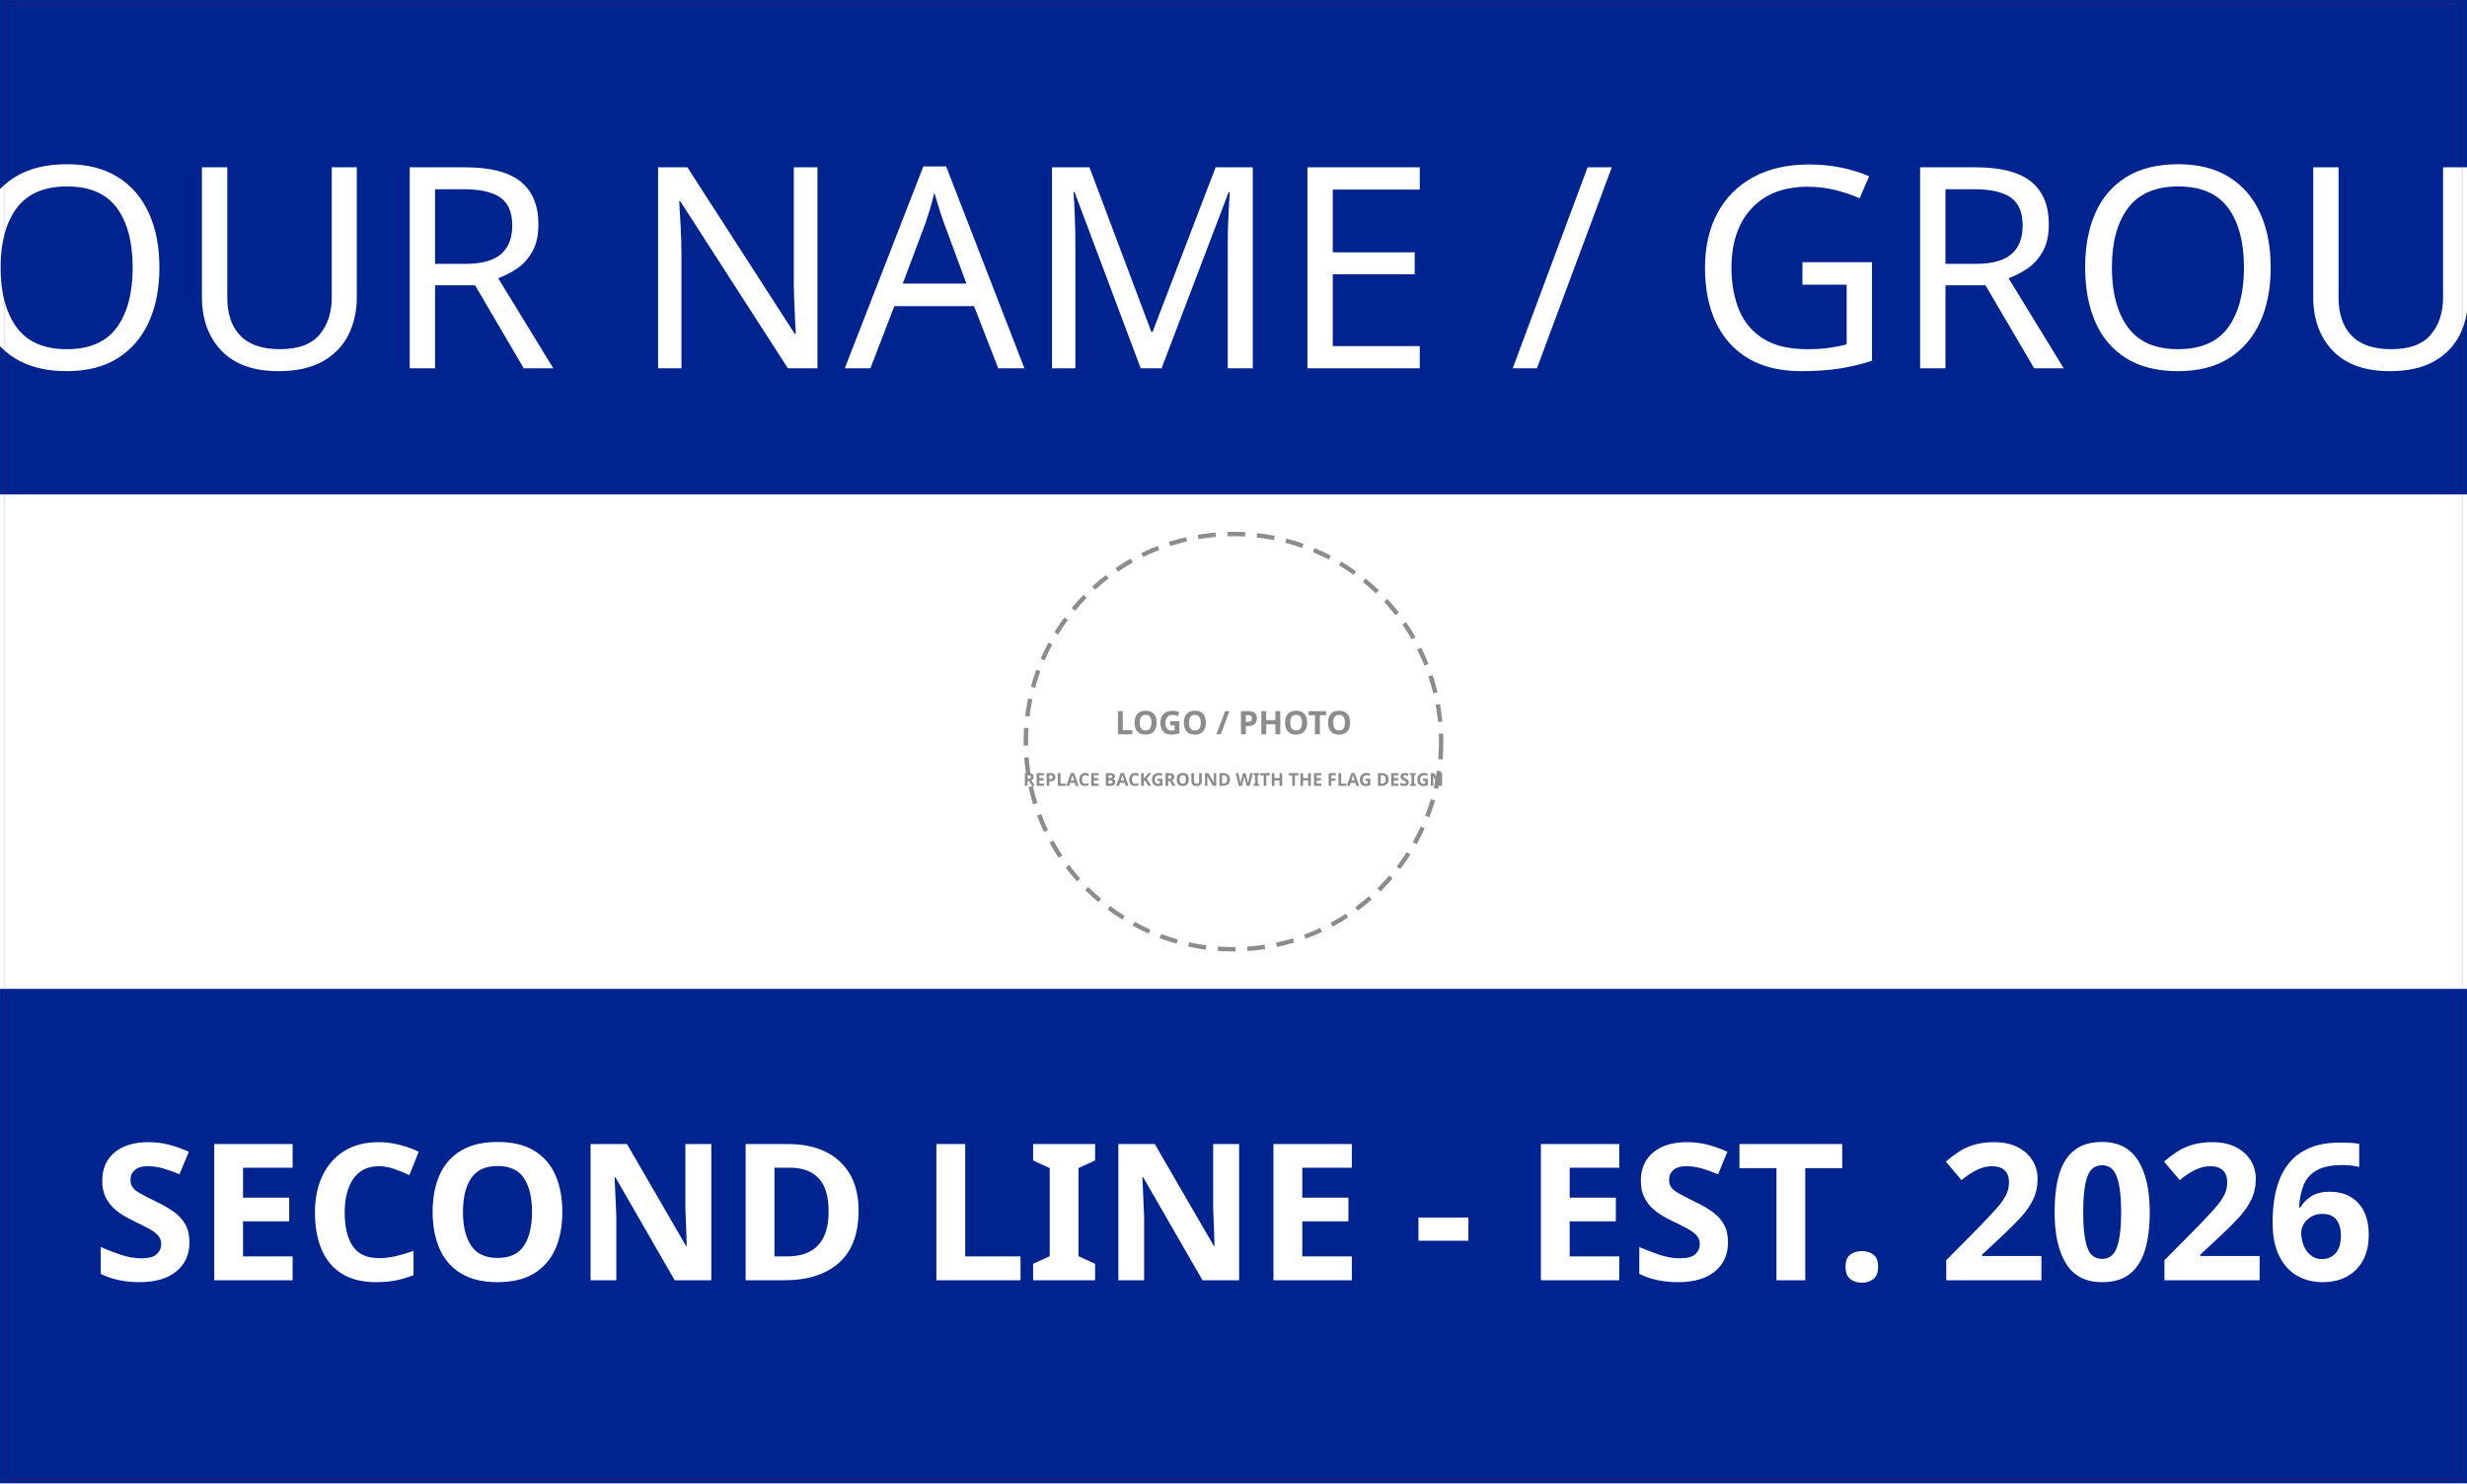
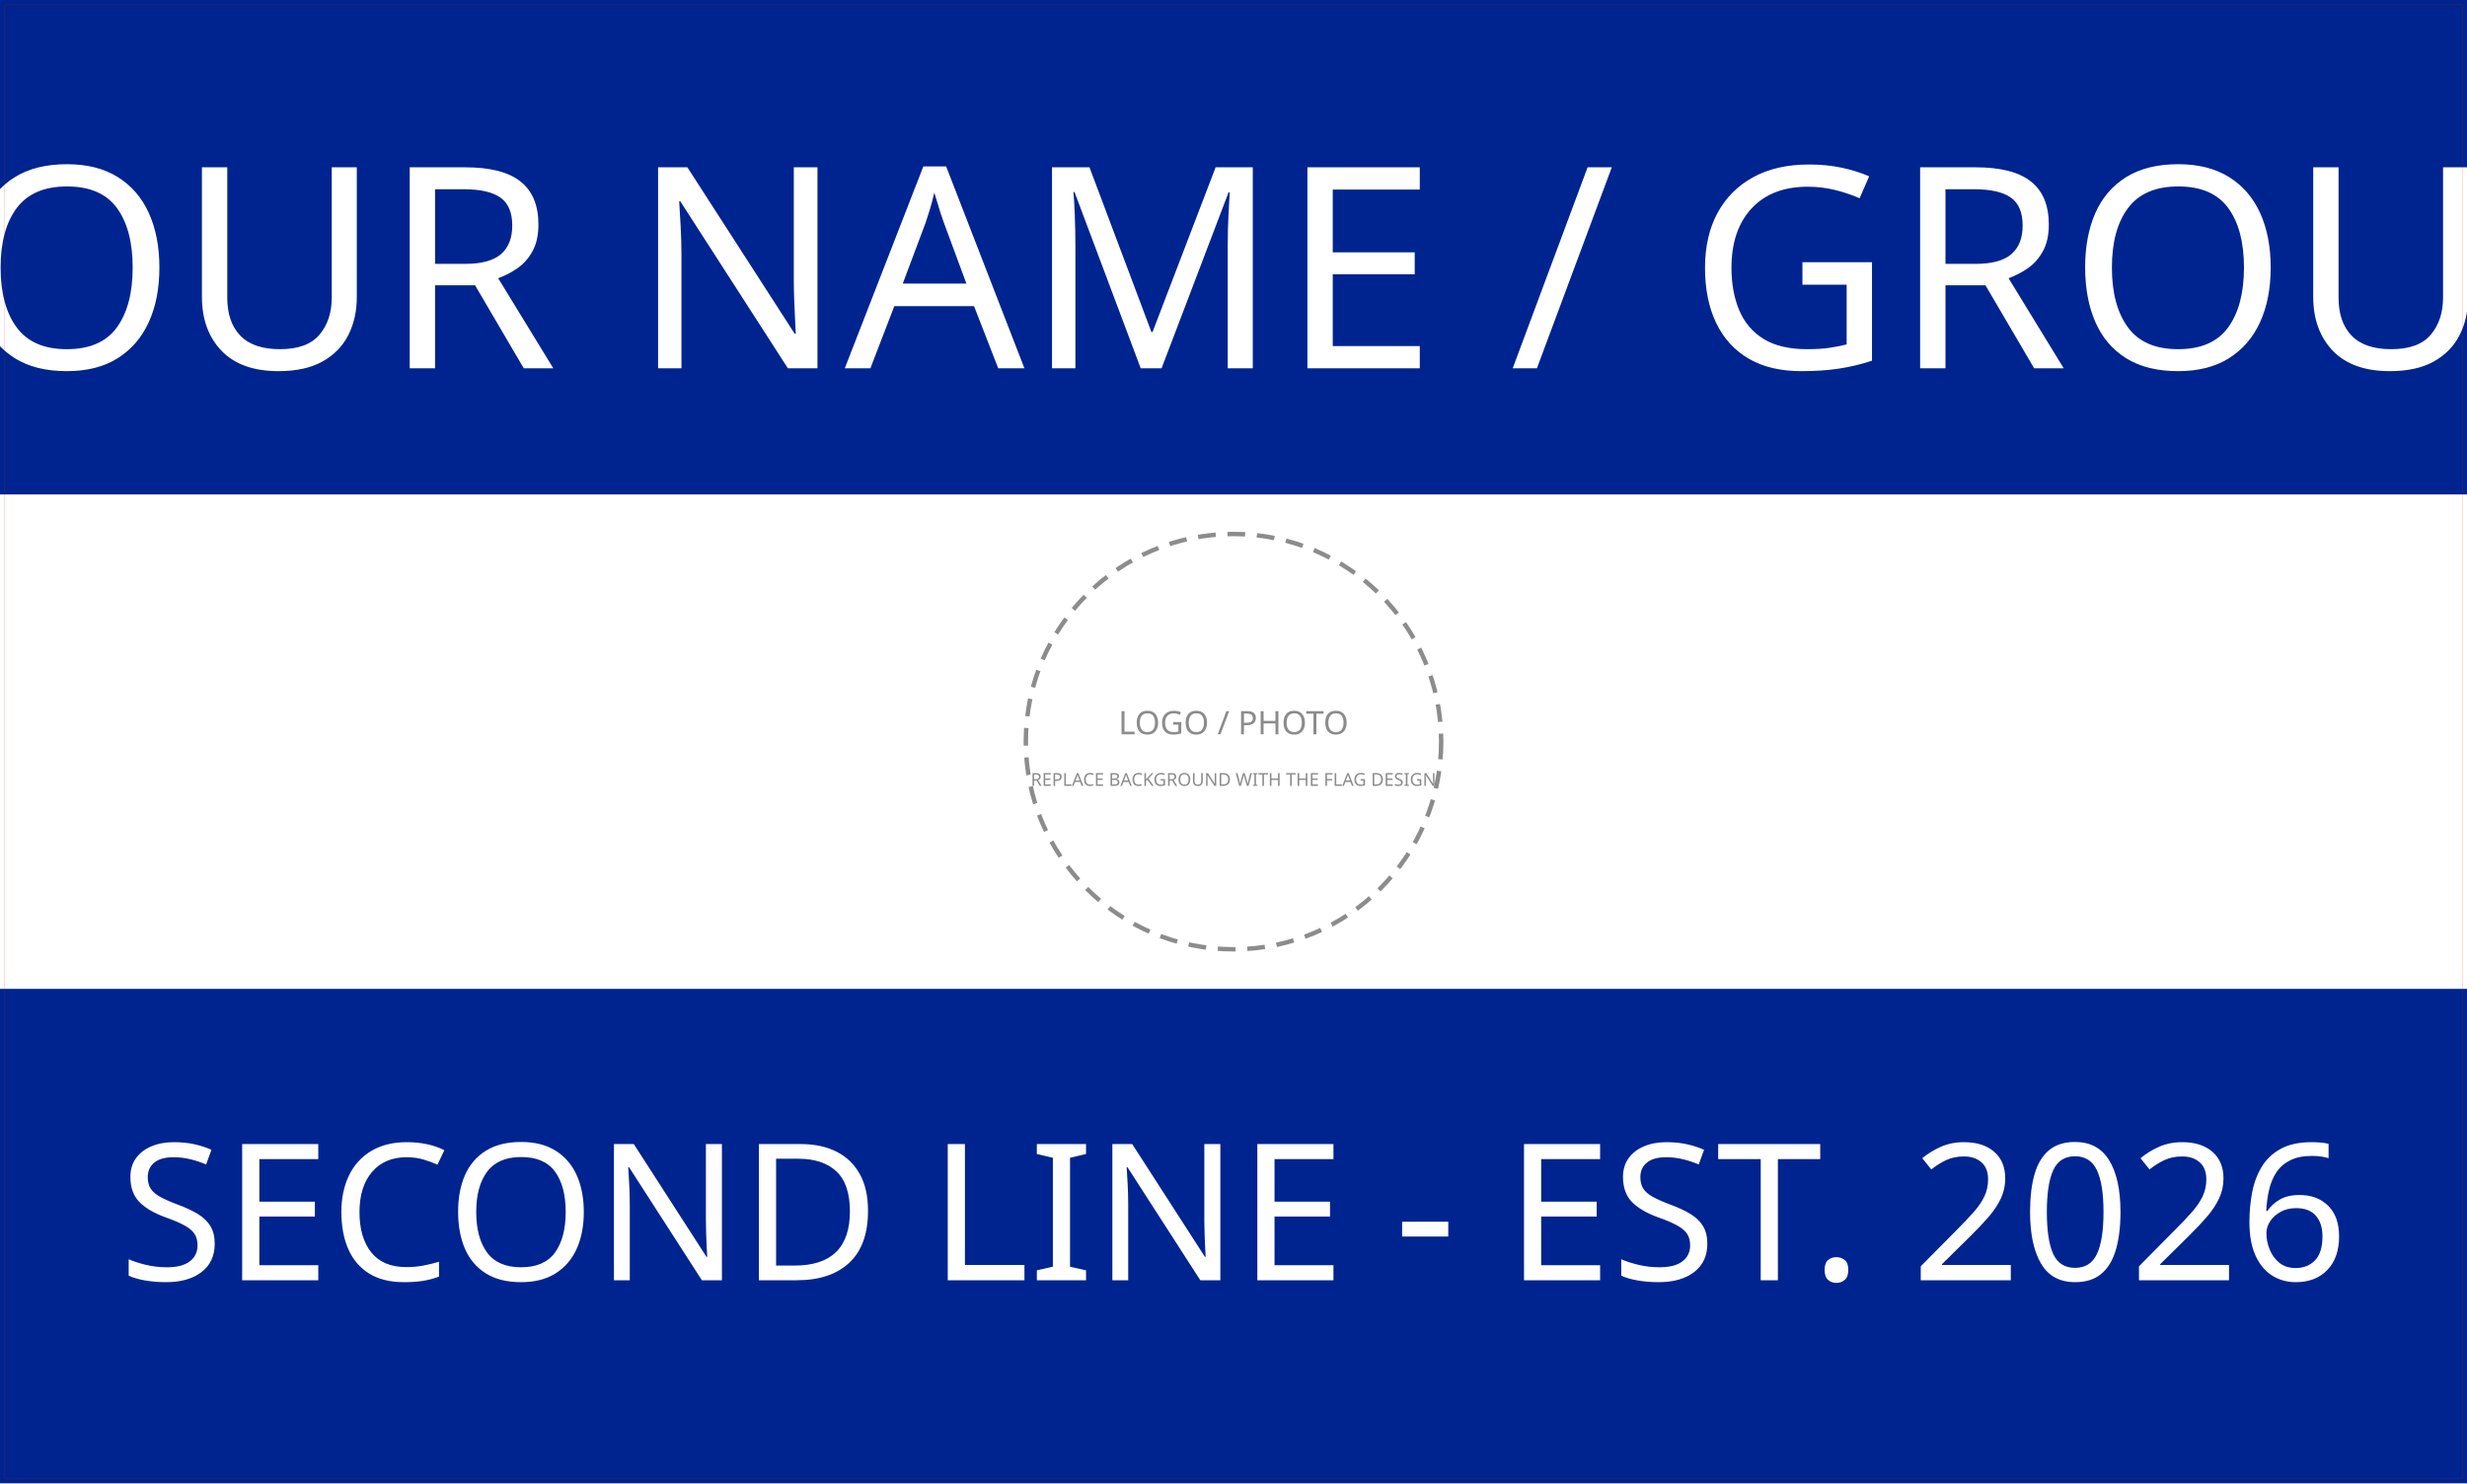
<svg xmlns="http://www.w3.org/2000/svg" width="1530mm" height="920mm" viewBox="0 0 1530 920">
  <g id="Artwork">
    <rect x="0" y="0" width="1530" height="920" fill="#00248f" data-cmyk="100,80,20,30" />
    <rect x="0" y="306.667" width="1530" height="306.667" fill="#ffffff" data-cmyk="0,0,0,0" />
    <circle cx="765" cy="460" r="128.8" fill="none" stroke="#8c8c8c" stroke-width="2.742" stroke-dasharray="10.968,7.312" data-cmyk="0,0,0,45" />
-     <text x="765" y="455.43" font-family="'Barlow Condensed', sans-serif" font-weight="600" font-size="20.108" text-anchor="middle" fill="#8c8c8c" data-cmyk="0,0,0,45">LOGO / PHOTO</text>
-     <text x="765" y="487.42" font-family="'Barlow Condensed', sans-serif" font-weight="600" font-size="11.059" text-anchor="middle" fill="#8c8c8c" data-cmyk="0,0,0,45">REPLACE BACKGROUND WITH THE FLAG DESIGN</text>
+     <text x="765" y="455.43" font-family="'Bebas Neue', sans-serif" font-weight="400" font-size="20.108" text-anchor="middle" fill="#8c8c8c" data-cmyk="0,0,0,45">LOGO / PHOTO</text>
+     <text x="765" y="487.42" font-family="'Bebas Neue', sans-serif" font-weight="400" font-size="11.059" text-anchor="middle" fill="#8c8c8c" data-cmyk="0,0,0,45">REPLACE BACKGROUND WITH THE FLAG DESIGN</text>
  </g>
  <g id="Text">
    <text id="Text_on_the_flag" x="765" y="228.455" font-family="'Bebas Neue', sans-serif" font-weight="400" font-size="174.633" text-anchor="middle" fill="#ffffff" data-cmyk="0,0,0,0">YOUR NAME / GROUP</text>
-     <text id="Second_line" x="765" y="794.072" font-family="'Barlow Condensed', sans-serif" font-weight="600" font-size="118.3" text-anchor="middle" fill="#ffffff" data-cmyk="0,0,0,0">SECOND LINE - EST. 2026</text>
+     <text id="Second_line" x="765" y="794.072" font-family="'Bebas Neue', sans-serif" font-weight="400" font-size="118.3" text-anchor="middle" fill="#ffffff" data-cmyk="0,0,0,0">SECOND LINE - EST. 2026</text>
  </g>
  <g id="CUT">
    <rect x="3" y="3" width="1524" height="914" fill="none" stroke="#ff0000" stroke-width="0.088" />
  </g>
  <g id="Guides" style="display:none">
    <rect x="0.685" y="0.685" width="1528.629" height="918.629" fill="none" stroke="#4dff00" stroke-width="1.371" stroke-dasharray="7.312,4.57" data-cmyk="70,0,100,0" />
    <rect x="3" y="3" width="1524" height="914" fill="none" stroke="#00ffff" stroke-width="1.371" data-cmyk="100,0,0,0" />
    <rect x="28" y="28" width="1474" height="864" fill="none" stroke="#ff00ff" stroke-width="1.371" stroke-dasharray="7.312,4.57" data-cmyk="0,100,0,0" />
    <circle cx="15.5" cy="15.5" r="6" fill="none" stroke="#ff6600" stroke-width="1.371" data-cmyk="0,60,100,0" />
    <circle cx="15.5" cy="460" r="6" fill="none" stroke="#ff6600" stroke-width="1.371" data-cmyk="0,60,100,0" />
    <circle cx="15.5" cy="904.5" r="6" fill="none" stroke="#ff6600" stroke-width="1.371" data-cmyk="0,60,100,0" />
    <circle cx="515.167" cy="15.5" r="6" fill="none" stroke="#ff6600" stroke-width="1.371" data-cmyk="0,60,100,0" />
    <circle cx="515.167" cy="904.5" r="6" fill="none" stroke="#ff6600" stroke-width="1.371" data-cmyk="0,60,100,0" />
    <circle cx="1014.833" cy="15.5" r="6" fill="none" stroke="#ff6600" stroke-width="1.371" data-cmyk="0,60,100,0" />
    <circle cx="1014.833" cy="904.5" r="6" fill="none" stroke="#ff6600" stroke-width="1.371" data-cmyk="0,60,100,0" />
    <circle cx="1514.5" cy="15.5" r="6" fill="none" stroke="#ff6600" stroke-width="1.371" data-cmyk="0,60,100,0" />
    <circle cx="1514.5" cy="460" r="6" fill="none" stroke="#ff6600" stroke-width="1.371" data-cmyk="0,60,100,0" />
    <circle cx="1514.5" cy="904.5" r="6" fill="none" stroke="#ff6600" stroke-width="1.371" data-cmyk="0,60,100,0" />
-     <text x="765" y="41.583" font-family="'Barlow Condensed', sans-serif" font-weight="600" font-size="10.583" text-anchor="middle" fill="#4d4d4d" data-cmyk="0,0,0,70">TRIM 1524 x 914 MM - BLEED 3 MM - SAFE 25 MM - EYELETS ORANGE</text>
+     <text x="765" y="41.583" font-family="'Bebas Neue', sans-serif" font-weight="400" font-size="10.583" text-anchor="middle" fill="#4d4d4d" data-cmyk="0,0,0,70">TRIM 1524 x 914 MM - BLEED 3 MM - SAFE 25 MM - EYELETS ORANGE</text>
  </g>
</svg>
